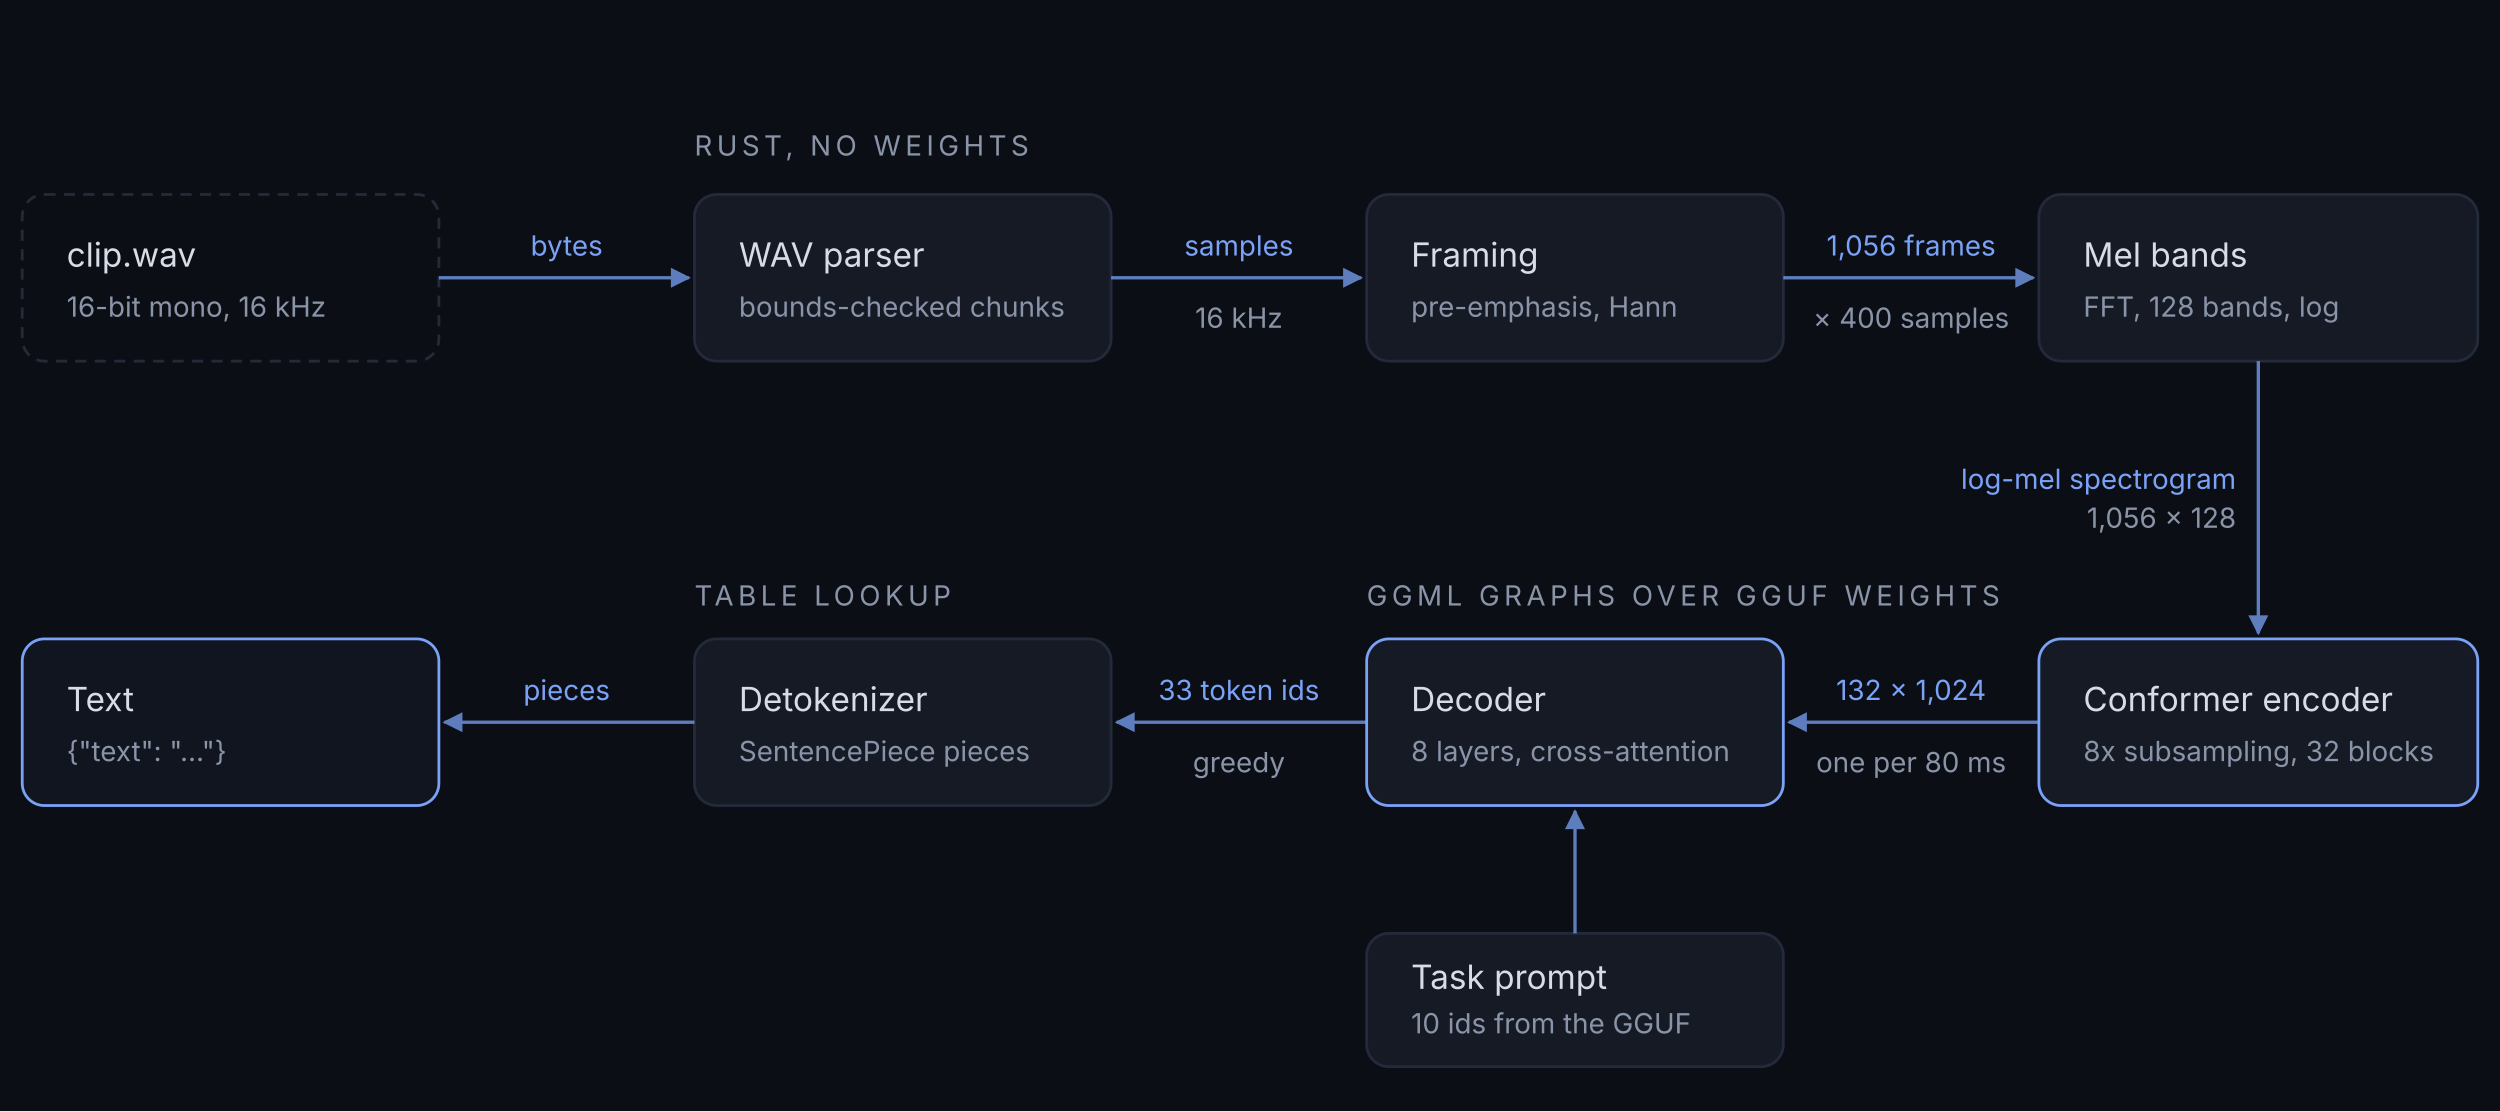
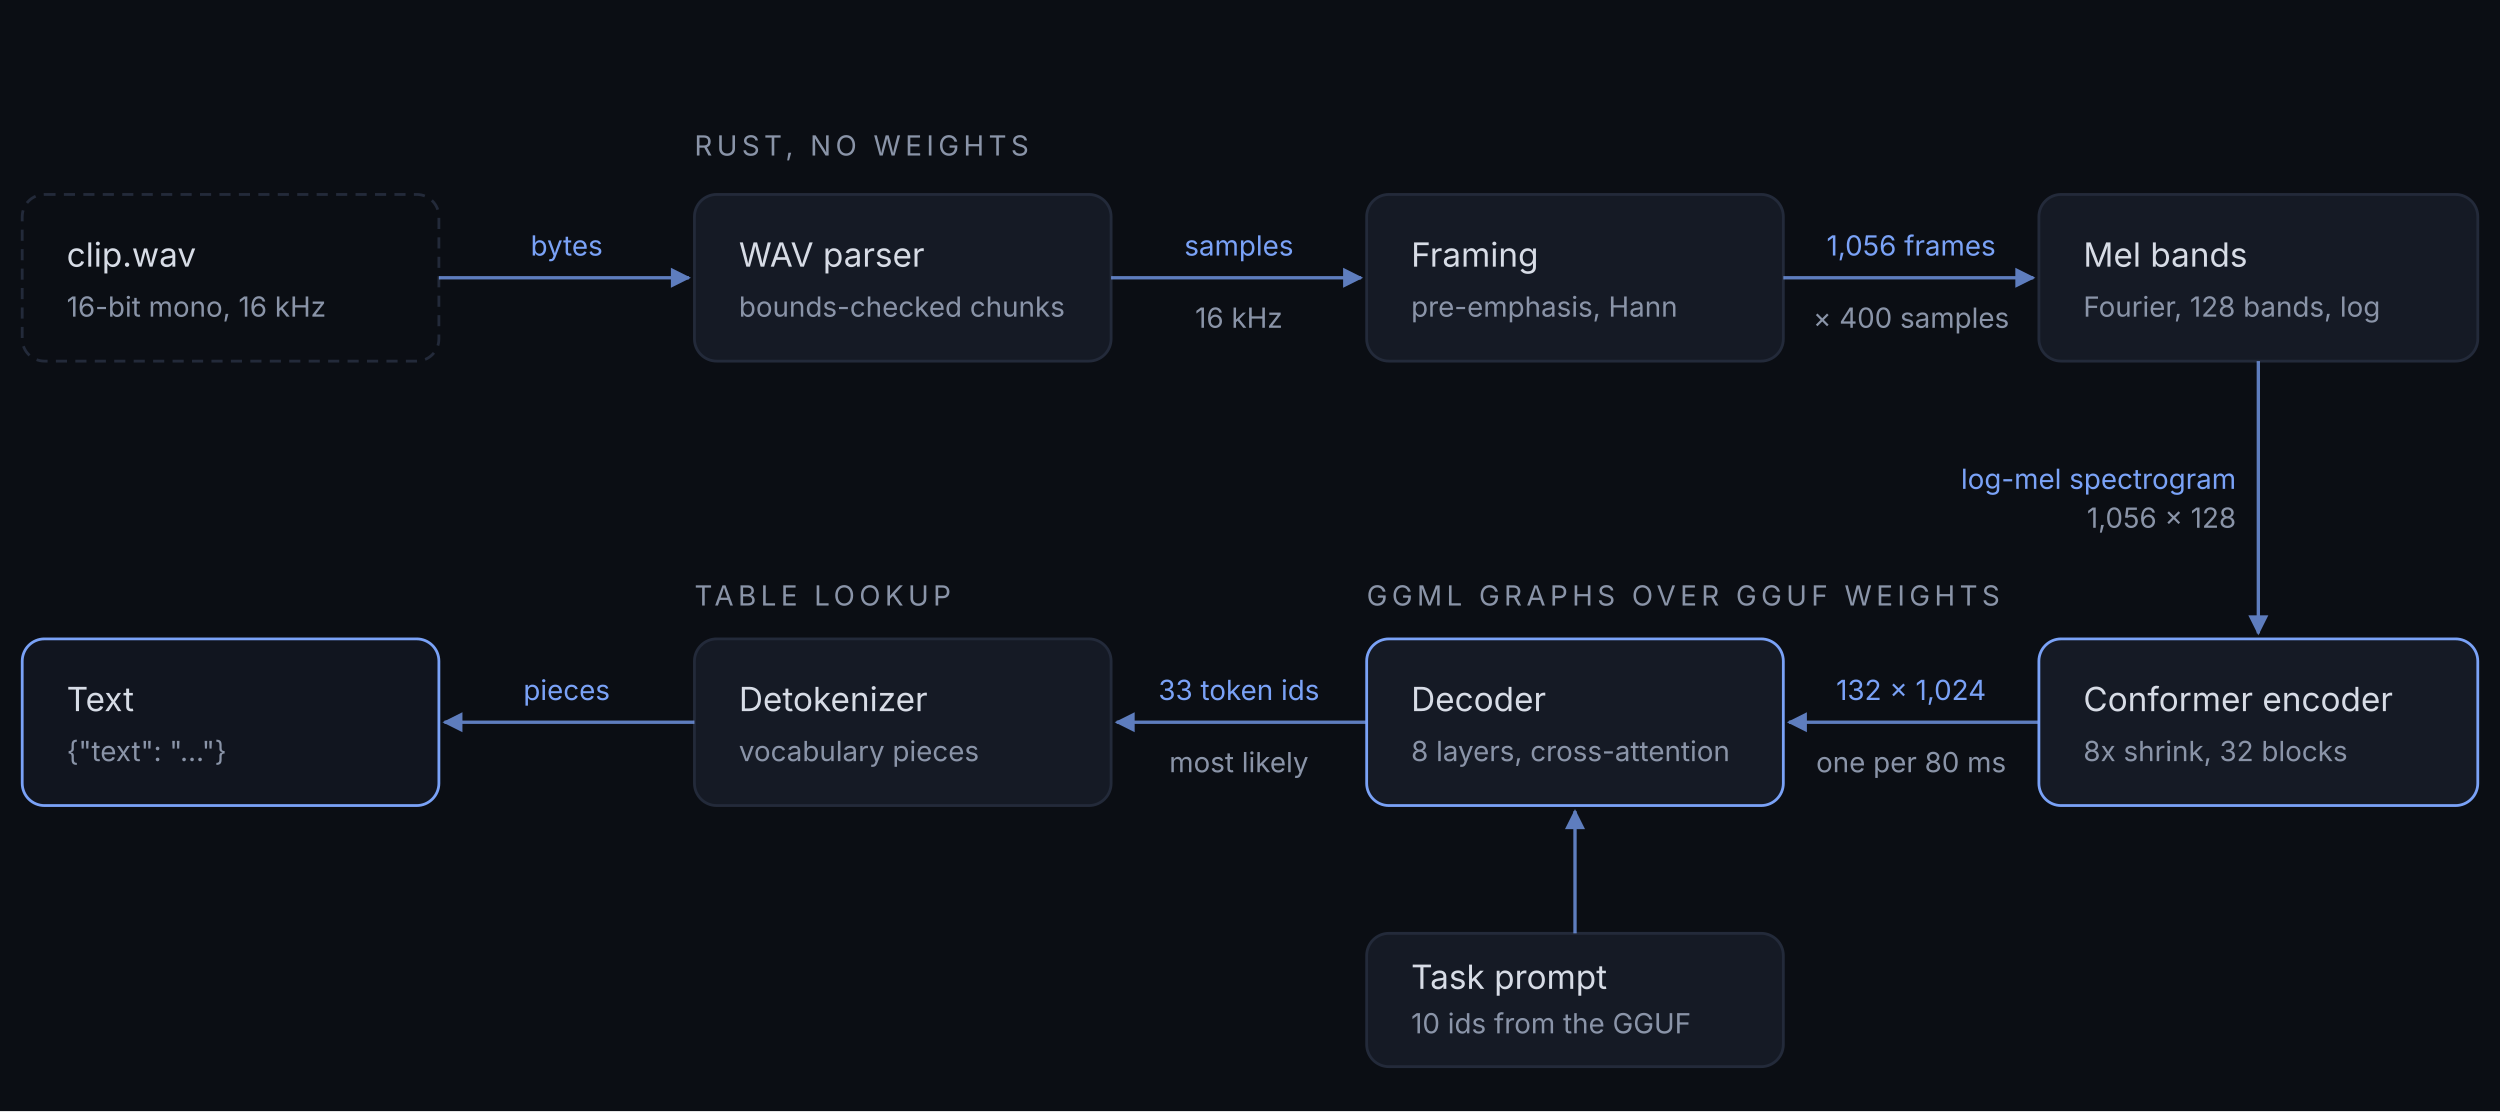
- <svg xmlns="http://www.w3.org/2000/svg" viewBox="0 0 900 400" role="img" aria-label="The speech pipeline: clip.wav goes through the WAV parser as 16 kHz samples, framing cuts 1,056 frames, the mel bands step produces a 1,056 by 128 log-mel spectrogram, the Conformer encoder subsamples it eight times to 132 vectors of 1,024, the decoder reads them through cross-attention together with a ten-id task prompt and emits 33 token ids, and the detokenizer turns them into text" width="900" height="400" font-family="system-ui,-apple-system,'Segoe UI',sans-serif">
+ <svg xmlns="http://www.w3.org/2000/svg" viewBox="0 0 900 400" role="img" aria-label="The speech pipeline: clip.wav goes through the WAV parser as 16 kHz samples, framing cuts 1,056 frames, the mel bands step produces a 1,056 by 128 log-mel spectrogram, the Conformer encoder shrinks it eightfold to 132 vectors of 1,024, the decoder reads them through cross-attention together with a ten-id task prompt and emits 33 token ids, and the detokenizer turns them into text" width="900" height="400" font-family="system-ui,-apple-system,'Segoe UI',sans-serif">
  <defs>
    <marker id="sar" viewBox="0 0 10 10" refX="9" refY="5" markerWidth="6" markerHeight="6" orient="auto-start-reverse">
      <path d="M0 0 10 5 0 10z" fill="#7aa2f7" />
    </marker>
  </defs>
  <rect width="900" height="400" fill="#0b0e14" />
  <g fill="#8a94a8" font-size="10" letter-spacing="1.6">
    <text x="250" y="56">RUST, NO WEIGHTS</text>
    <text x="492" y="218">GGML GRAPHS OVER GGUF WEIGHTS</text>
    <text x="250" y="218">TABLE LOOKUP</text>
  </g>
  <rect x="8" y="70" width="150" height="60" rx="8" fill="none" stroke="#232a3a" stroke-dasharray="4 3" />
  <g stroke="#232a3a" fill="#151a25">
    <rect x="250" y="70" width="150" height="60" rx="8" />
    <rect x="492" y="70" width="150" height="60" rx="8" />
    <rect x="734" y="70" width="158" height="60" rx="8" />
    <rect x="250" y="230" width="150" height="60" rx="8" />
    <rect x="492" y="336" width="150" height="48" rx="8" />
  </g>
  <g stroke="#7aa2f7" fill="#151a25">
    <rect x="734" y="230" width="158" height="60" rx="8" />
    <rect x="492" y="230" width="150" height="60" rx="8" />
  </g>
  <rect x="8" y="230" width="150" height="60" rx="8" fill="#11151f" stroke="#7aa2f7" />
  <g font-size="12" fill="#d7dce6">
    <text x="24" y="96">clip.wav</text>
    <text x="266" y="96">WAV parser</text>
    <text x="508" y="96">Framing</text>
    <text x="750" y="96">Mel bands</text>
    <text x="750" y="256">Conformer encoder</text>
    <text x="508" y="256">Decoder</text>
    <text x="266" y="256">Detokenizer</text>
    <text x="24" y="256">Text</text>
    <text x="508" y="356">Task prompt</text>
  </g>
  <g font-size="10" fill="#8a94a8">
    <text x="24" y="114">16-bit mono, 16 kHz</text>
    <text x="266" y="114">bounds-checked chunks</text>
    <text x="508" y="114">pre-emphasis, Hann</text>
-     <text x="750" y="114">FFT, 128 bands, log</text>
-     <text x="750" y="274">8x subsampling, 32 blocks</text>
+     <text x="750" y="114">Fourier, 128 bands, log</text>
+     <text x="750" y="274">8x shrink, 32 blocks</text>
    <text x="508" y="274">8 layers, cross-attention</text>
-     <text x="266" y="274">SentencePiece pieces</text>
+     <text x="266" y="274">vocabulary pieces</text>
    <text x="24" y="274">{"text": "..."}</text>
    <text x="508" y="372">10 ids from the GGUF</text>
  </g>
  <g fill="none" stroke="#7aa2f7" stroke-width="1.2" opacity=".75" marker-end="url(#sar)">
    <path d="M158 100 H248" />
    <path d="M400 100 H490" />
    <path d="M642 100 H732" />
    <path d="M813 130 V228" />
    <path d="M734 260 H644" />
    <path d="M492 260 H402" />
    <path d="M250 260 H160" />
    <path d="M567 336 V292" />
  </g>
  <g font-size="10" fill="#7aa2f7" text-anchor="middle">
    <text x="204" y="92">bytes</text>
    <text x="446" y="92">samples</text>
    <text x="688" y="92">1,056 frames</text>
    <text x="688" y="252">132 × 1,024</text>
    <text x="446" y="252">33 token ids</text>
    <text x="204" y="252">pieces</text>
  </g>
  <g font-size="10" fill="#8a94a8" text-anchor="middle">
    <text x="446" y="118">16 kHz</text>
    <text x="688" y="118">× 400 samples</text>
    <text x="688" y="278">one per 80 ms</text>
-     <text x="446" y="278">greedy</text>
+     <text x="446" y="278">most likely</text>
  </g>
  <g font-size="10" text-anchor="end">
    <text x="805" y="176" fill="#7aa2f7">log-mel spectrogram</text>
    <text x="805" y="190" fill="#8a94a8">1,056 × 128</text>
  </g>
</svg>
